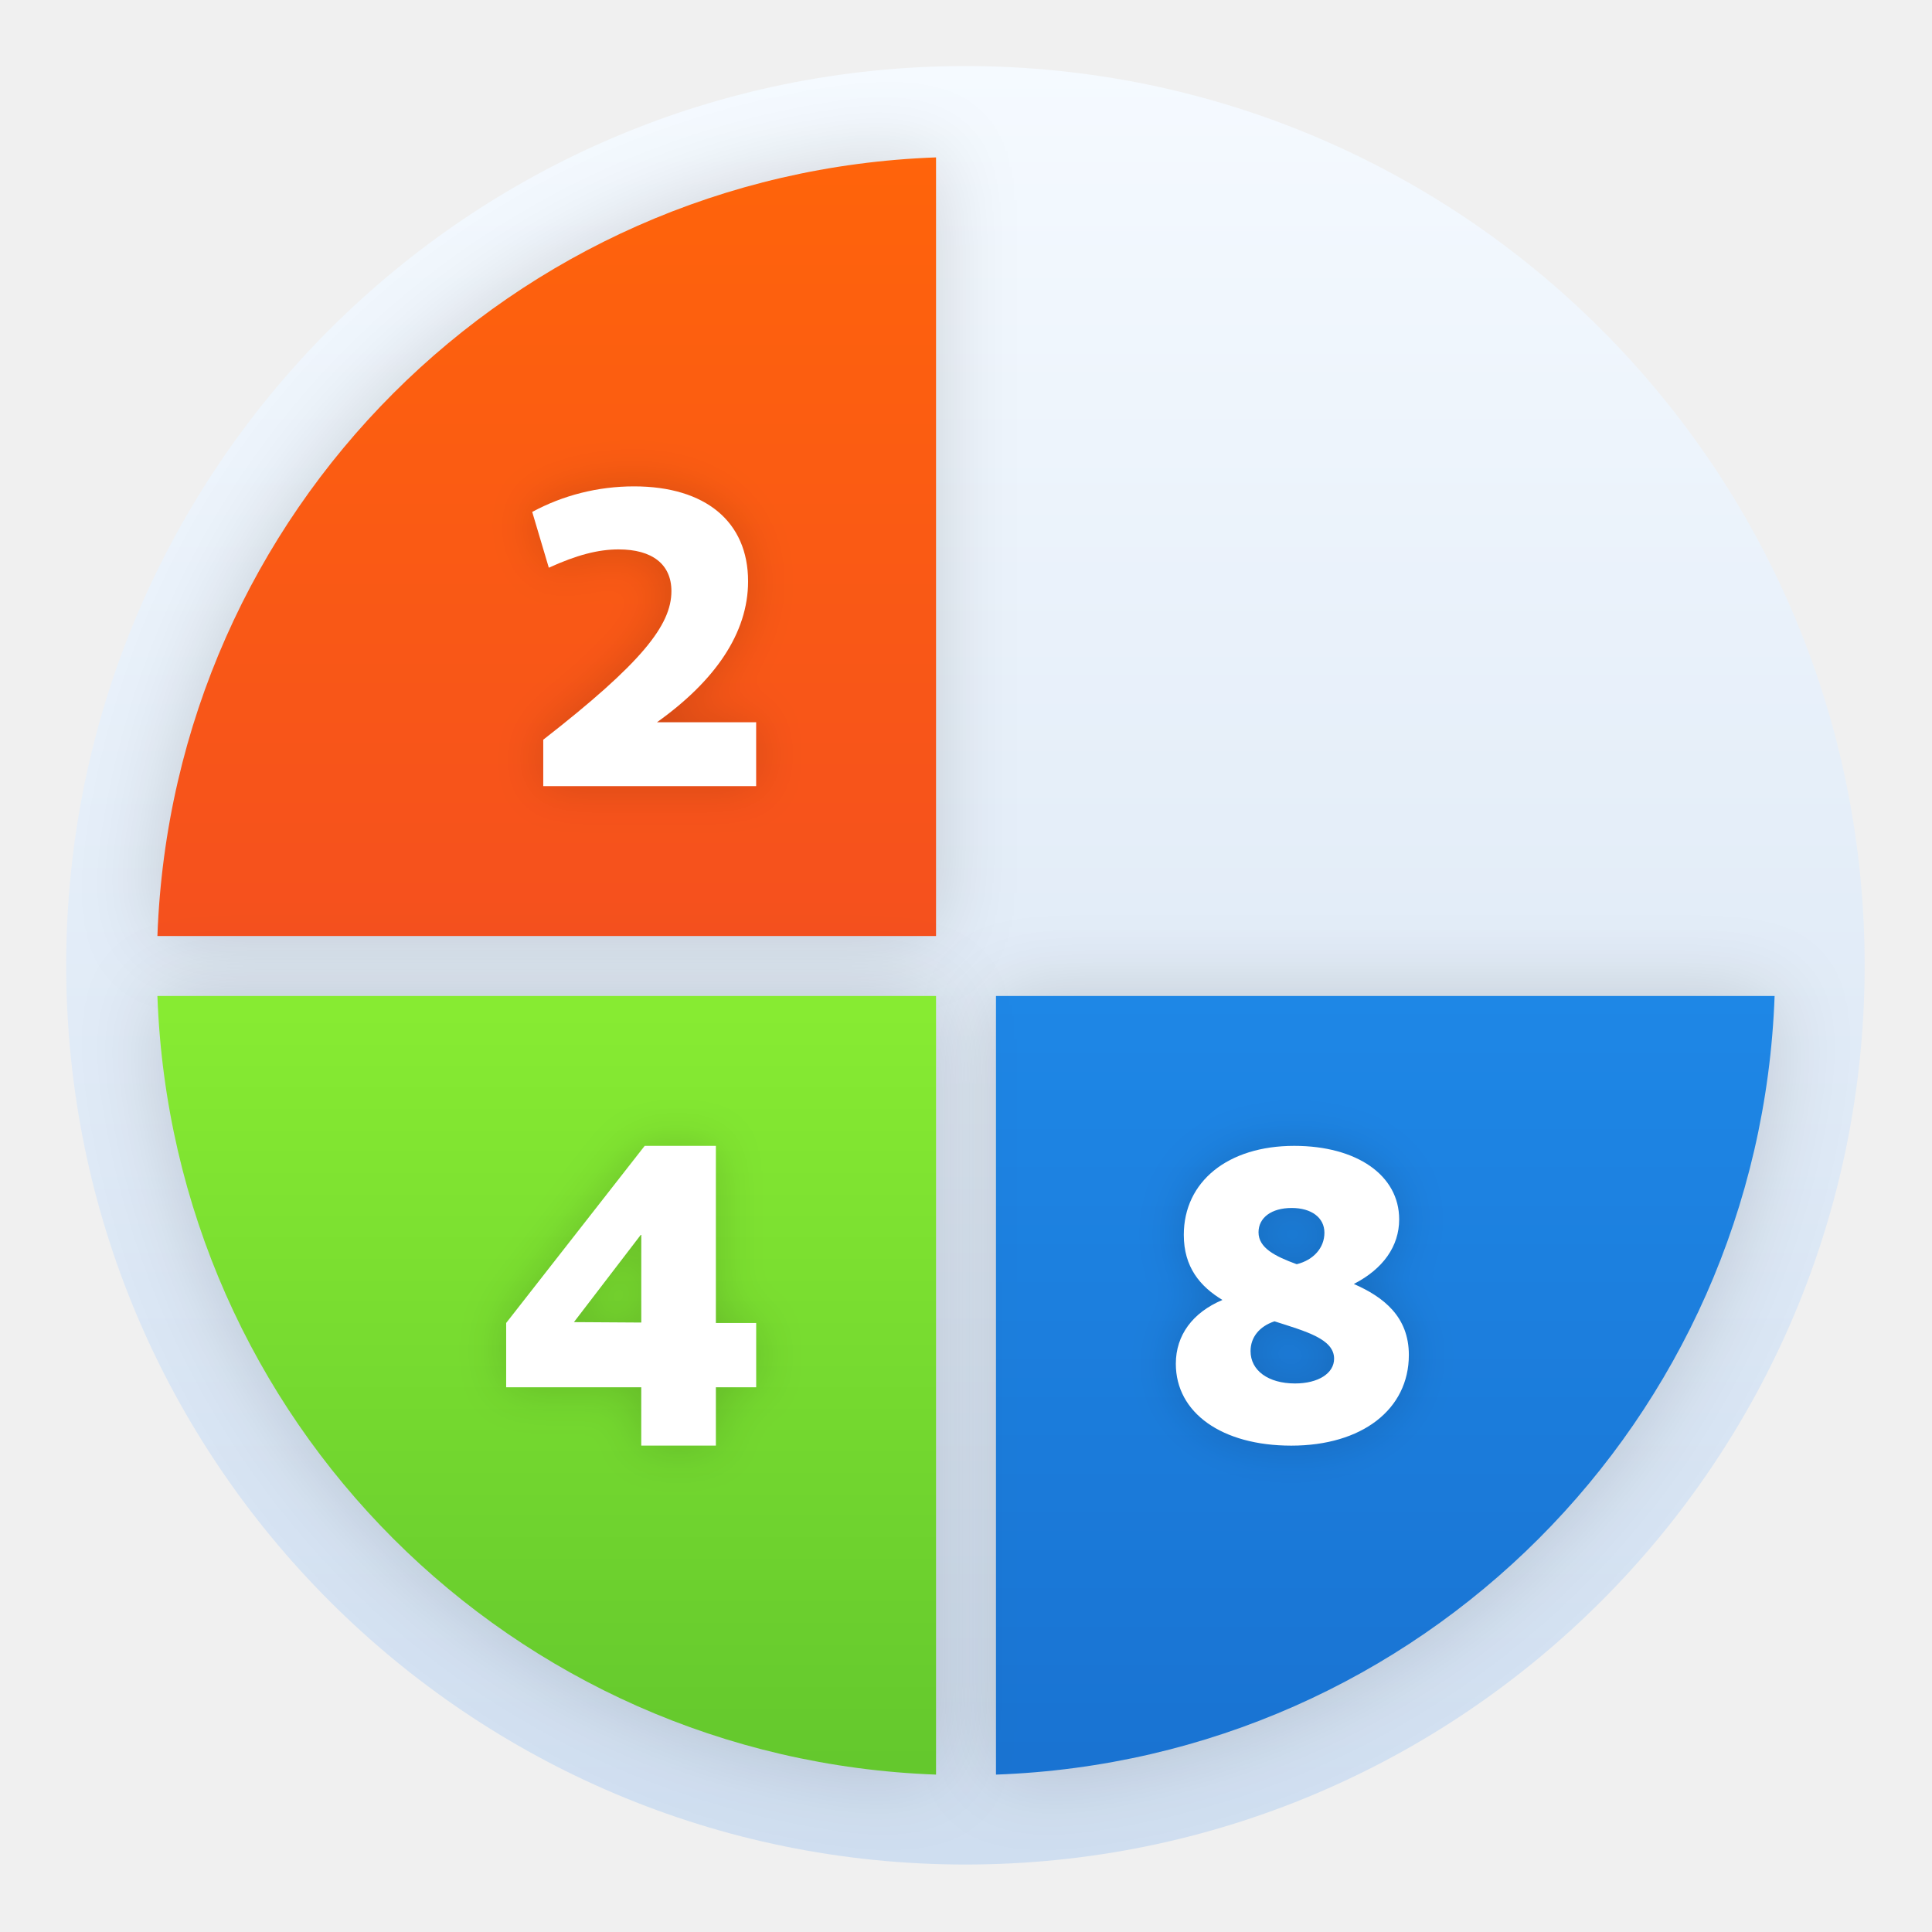
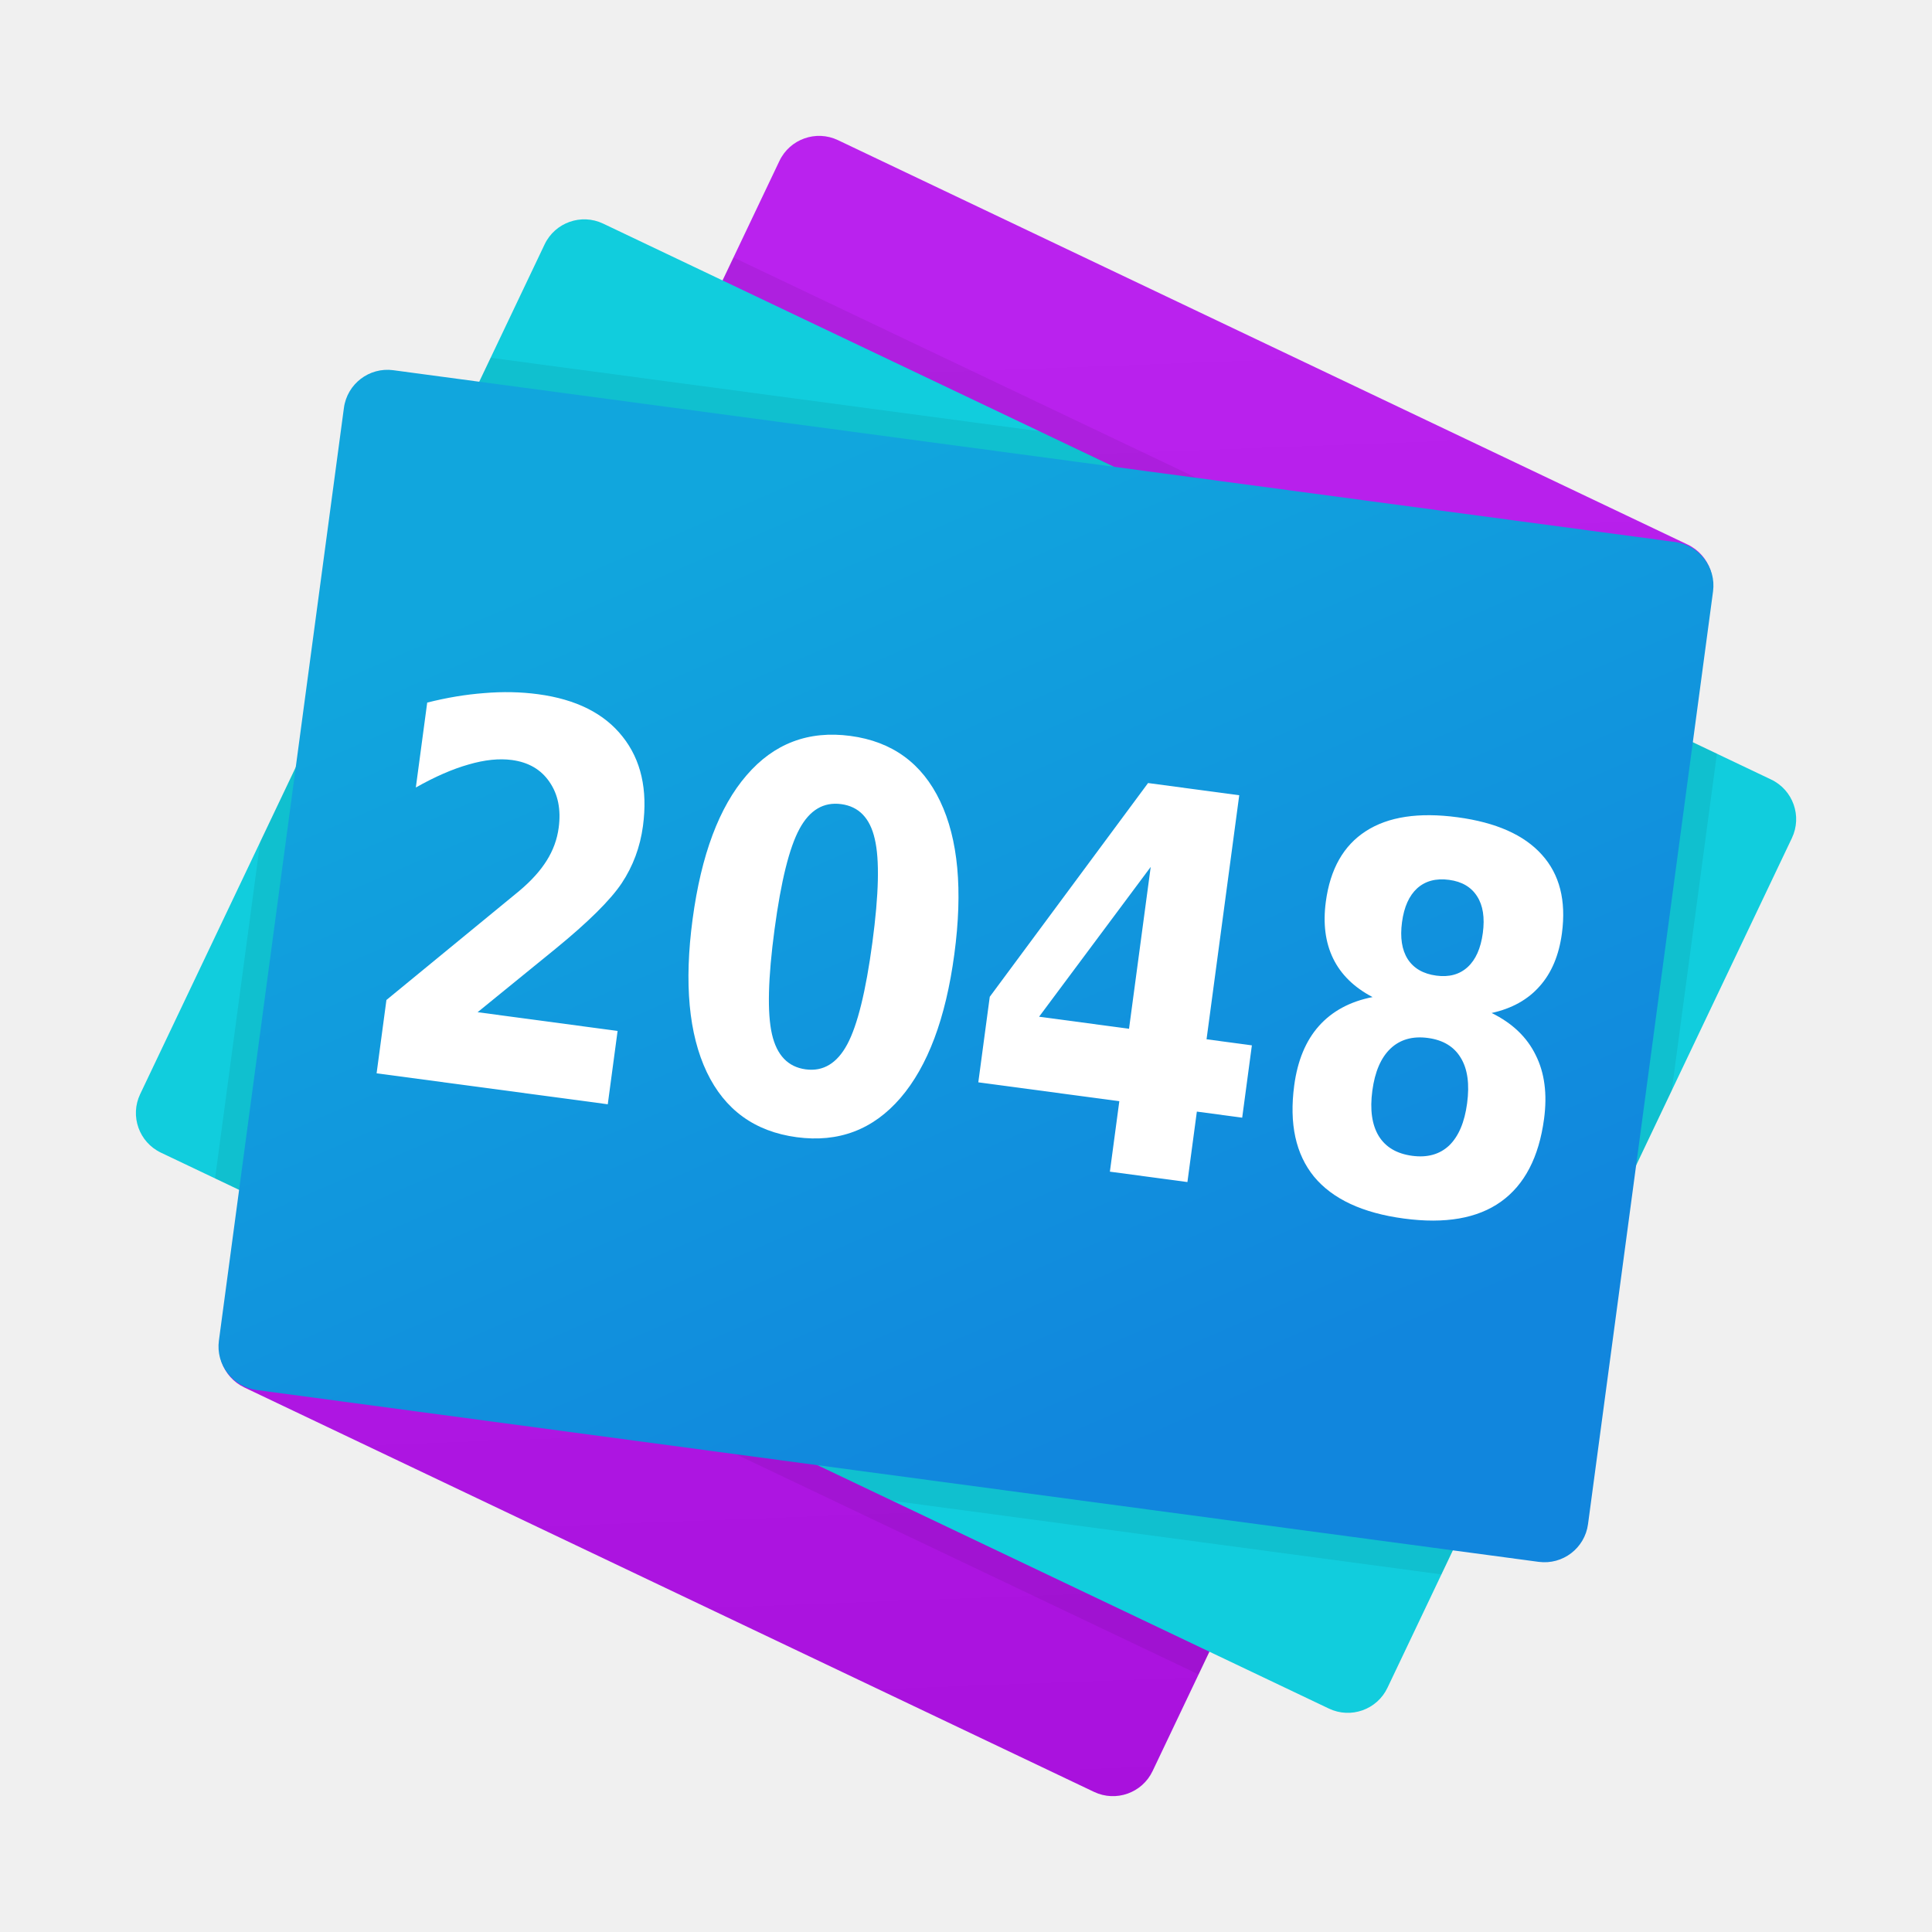
- <svg xmlns="http://www.w3.org/2000/svg" width="64" height="64" version="1.1">
-   <defs>
-     <linearGradient id="b" x1="410.79" x2="410.79" y1="546.47" y2="501.28" gradientTransform="matrix(1.2084,0,0,1.2084,-461.94,-601.1)" gradientUnits="userSpaceOnUse">
-       <stop stop-color="#cfdef0" offset="0" />
-       <stop stop-color="#f5faff" offset="1" />
+ <svg xmlns="http://www.w3.org/2000/svg" xmlns:xlink="http://www.w3.org/1999/xlink" width="64" height="64" viewBox="0 0 16.933 16.933" version="1.1" id="svg8">
+   <defs id="defs2">
+     <linearGradient id="linearGradient835">
+       <stop style="stop-color:#11a6dd;stop-opacity:1;" offset="0" id="stop831" />
+       <stop style="stop-color:#1186dd;stop-opacity:1" offset="1" id="stop833" />
    </linearGradient>
-     <linearGradient id="linearGradient905" x1="25.093" x2="25.093" y1="31.228" y2="4.614" gradientUnits="userSpaceOnUse">
-       <stop stop-color="#f5501e" offset="0" />
-       <stop stop-color="#ff640a" offset="1" />
+     <linearGradient id="linearGradient827">
+       <stop style="stop-color:#a911dd;stop-opacity:1;" offset="0" id="stop823" />
+       <stop style="stop-color:#ba22ee;stop-opacity:1" offset="1" id="stop825" />
    </linearGradient>
-     <linearGradient id="linearGradient913" x1="26.502" x2="26.502" y1="58.559" y2="33.547" gradientUnits="userSpaceOnUse">
-       <stop stop-color="#64c82d" offset="0" />
-       <stop stop-color="#87eb32" offset="1" />
-     </linearGradient>
-     <linearGradient id="linearGradient921" x1="42.579" x2="42.579" y1="58.516" y2="32.964" gradientUnits="userSpaceOnUse">
-       <stop stop-color="#1973d2" offset="0" />
-       <stop stop-color="#1e87e6" offset="1" />
-     </linearGradient>
-     <filter id="filter1025" x="-.125" y="-.125" width="1.249" height="1.249" color-interpolation-filters="sRGB">
-       <feGaussianBlur stdDeviation="1.349" />
-     </filter>
-     <filter id="filter1029" x="-.125" y="-.125" width="1.249" height="1.249" color-interpolation-filters="sRGB">
-       <feGaussianBlur stdDeviation="1.349" />
-     </filter>
-     <filter id="filter1033" x="-.125" y="-.125" width="1.249" height="1.249" color-interpolation-filters="sRGB">
-       <feGaussianBlur stdDeviation="1.349" />
-     </filter>
-     <filter id="filter1139" x="-.249" y="-.186" width="1.499" height="1.373" color-interpolation-filters="sRGB">
-       <feGaussianBlur stdDeviation="0.776" />
-     </filter>
-     <filter id="filter1143" x="-.24" y="-.186" width="1.479" height="1.373" color-interpolation-filters="sRGB">
-       <feGaussianBlur stdDeviation="0.776" />
-     </filter>
-     <filter id="filter1147" x="-.223" y="-.186" width="1.447" height="1.373" color-interpolation-filters="sRGB">
-       <feGaussianBlur stdDeviation="0.776" />
-     </filter>
+     <linearGradient xlink:href="#linearGradient827" id="linearGradient829" x1="-259.393" y1="145.938" x2="-233.308" y2="132.311" gradientUnits="userSpaceOnUse" gradientTransform="matrix(0.4432389,0,0,0.4432389,-132.6798,64.19361)" />
+     <linearGradient xlink:href="#linearGradient835" id="linearGradient837" x1="47.069" y1="267.52" x2="57.786" y2="285.223" gradientUnits="userSpaceOnUse" gradientTransform="matrix(0.4432389,0,0,0.4432389,20.51326,145.9588)" />
  </defs>
-   <g transform="matrix(1.0909 0 0 1.0909 -2.9091 -2.9091)">
-     <rect x="4.677" y="4.673" width="54.612" height="54.612" ry="27.306" fill="url(#b)" stroke-width=".921" />
-     <g transform="matrix(.91025 0 0 .91025 2.8725 2.8723)" stroke-width=".531">
-       <path d="m31 5.025c-14.158 0.511-25.463 11.816-25.975 25.975h25.975z" enable-background="new" filter="url(#filter1025)" opacity=".15" />
-       <path d="m31 5.025c-14.158 0.511-25.463 11.816-25.975 25.975h25.975z" enable-background="new" fill="url(#linearGradient905)" />
-       <path d="m33 33v25.975c14.158-0.511 25.463-11.816 25.975-25.975z" enable-background="new" filter="url(#filter1029)" opacity=".15" />
-       <path d="m33 33v25.975c14.158-0.511 25.463-11.816 25.975-25.975z" enable-background="new" fill="url(#linearGradient921)" />
-       <path d="m5.025 33c0.511 14.158 11.816 25.463 25.975 25.975v-25.975z" enable-background="new" filter="url(#filter1033)" opacity=".15" />
-       <path d="m5.025 33c0.511 14.158 11.816 25.463 25.975 25.975v-25.975z" enable-background="new" fill="url(#linearGradient913)" />
+   <g id="layer1" transform="translate(0,-263.1333)">
+     <rect transform="rotate(-64.5471)" ry="0.385" rx="0.385" y="119.861" x="-247.653" height="9.018" width="12.107" id="rect819" style="fill:url(#linearGradient829);fill-opacity:1;stroke:none;stroke-width:0.023;stroke-linecap:round;stroke-linejoin:round;stroke-miterlimit:4;stroke-dasharray:none;stroke-dashoffset:0;stroke-opacity:1;paint-order:fill markers stroke" />
+     <path style="color:#000000;font-style:normal;font-variant:normal;font-weight:normal;font-stretch:normal;font-size:medium;line-height:normal;font-family:sans-serif;font-variant-ligatures:normal;font-variant-position:normal;font-variant-caps:normal;font-variant-numeric:normal;font-variant-alternates:normal;font-feature-settings:normal;text-indent:0;text-align:start;text-decoration:none;text-decoration-line:none;text-decoration-style:solid;text-decoration-color:#000000;letter-spacing:normal;word-spacing:normal;text-transform:none;writing-mode:lr-tb;direction:ltr;text-orientation:mixed;dominant-baseline:auto;baseline-shift:baseline;text-anchor:start;white-space:normal;shape-padding:0;clip-rule:nonzero;display:inline;overflow:visible;visibility:visible;isolation:auto;mix-blend-mode:normal;color-interpolation:sRGB;color-interpolation-filters:linearRGB;solid-color:#000000;solid-opacity:1;vector-effect:none;fill:#000000;fill-opacity:0.063;fill-rule:nonzero;stroke:none;stroke-width:0.443;stroke-linecap:round;stroke-linejoin:round;stroke-miterlimit:4;stroke-dasharray:none;stroke-dashoffset:0;stroke-opacity:1;paint-order:fill markers stroke;color-rendering:auto;image-rendering:auto;shape-rendering:auto;text-rendering:auto;enable-background:accumulate" d="m 6.429,265.39 -0.191,0.4 8.143,3.876 0.191,-0.4 z m -3.876,8.143 -0.191,0.4 8.143,3.876 0.19,-0.4 z" id="rect846" />
+     <rect style="fill:#11cddd;fill-opacity:1;stroke:none;stroke-width:0.023;stroke-linecap:round;stroke-linejoin:round;stroke-miterlimit:4;stroke-dasharray:none;stroke-dashoffset:0;stroke-opacity:1;paint-order:fill markers stroke" id="rect821" width="12.107" height="9.018" x="-130.424" y="-246.109" rx="0.385" ry="0.385" transform="rotate(-154.5471)" />
+     <path style="color:#000000;font-style:normal;font-variant:normal;font-weight:normal;font-stretch:normal;font-size:medium;line-height:normal;font-family:sans-serif;font-variant-ligatures:normal;font-variant-position:normal;font-variant-caps:normal;font-variant-numeric:normal;font-variant-alternates:normal;font-feature-settings:normal;text-indent:0;text-align:start;text-decoration:none;text-decoration-line:none;text-decoration-style:solid;text-decoration-color:#000000;letter-spacing:normal;word-spacing:normal;text-transform:none;writing-mode:lr-tb;direction:ltr;text-orientation:mixed;dominant-baseline:auto;baseline-shift:baseline;text-anchor:start;white-space:normal;shape-padding:0;clip-rule:nonzero;display:inline;overflow:visible;visibility:visible;isolation:auto;mix-blend-mode:normal;color-interpolation:sRGB;color-interpolation-filters:linearRGB;solid-color:#000000;solid-opacity:1;vector-effect:none;fill:#000000;fill-opacity:0.063;fill-rule:nonzero;stroke:none;stroke-width:0.443;stroke-linecap:round;stroke-linejoin:round;stroke-miterlimit:4;stroke-dasharray:none;stroke-dashoffset:0;stroke-opacity:1;paint-order:fill markers stroke;color-rendering:auto;image-rendering:auto;shape-rendering:auto;text-rendering:auto;enable-background:accumulate" d="m 4.3,266.269 -0.2,0.42 6.321,0.847 -1.308,-0.623 z m -1.396,2.932 -0.623,1.308 -0.396,2.952 0.42,0.2 z m 11.723,0.337 -0.598,4.461 0.623,-1.308 0.396,-2.953 z m -8.113,6.126 1.308,0.623 4.811,0.645 0.2,-0.42 z" id="rect839" />
+     <rect style="fill:url(#linearGradient837);fill-opacity:1;stroke:none;stroke-width:0.023;stroke-linecap:round;stroke-linejoin:round;stroke-miterlimit:4;stroke-dasharray:none;stroke-dashoffset:0;stroke-opacity:1;paint-order:fill markers stroke" id="rect815" width="12.107" height="9.018" x="38.419" y="263.559" rx="0.385" ry="0.385" transform="rotate(7.634156)" />
+     <g aria-label="2048" transform="matrix(0.8988776,0.1204196,-0.1464101,1.092884,0,0)" id="text855" style="font-style:normal;font-variant:normal;font-weight:bold;font-stretch:normal;font-size:4.254px;line-height:125%;font-family:'Source Sans Pro';-inkscape-font-specification:'Source Sans Pro Bold';letter-spacing:0px;word-spacing:0px;fill:#ffffff;fill-opacity:1;stroke:none;stroke-width:0.106px;stroke-linecap:butt;stroke-linejoin:miter;stroke-opacity:1">
+       <path d="m 44.399,243.995 h 1.365 v 0.588 H 43.51 v -0.588 l 1.132,-0.999 q 0.152,-0.137 0.224,-0.268 0.073,-0.131 0.073,-0.272 0,-0.218 -0.147,-0.351 -0.145,-0.133 -0.388,-0.133 -0.187,0 -0.409,0.081 -0.222,0.079 -0.476,0.237 v -0.681 q 0.27,-0.089 0.534,-0.135 0.264,-0.048 0.517,-0.048 0.557,0 0.864,0.245 0.31,0.245 0.31,0.683 0,0.253 -0.131,0.474 -0.131,0.218 -0.55,0.586 z" style="font-style:normal;font-variant:normal;font-weight:bold;font-stretch:normal;font-family:'Source Sans Pro';-inkscape-font-specification:'Source Sans Pro Bold';fill:#ffffff;fill-opacity:1;stroke-width:0.106px" id="path899" />
+       <path d="m 48.091,243.029 q 0,-0.582 -0.11,-0.818 -0.108,-0.239 -0.366,-0.239 -0.258,0 -0.368,0.239 -0.11,0.237 -0.11,0.818 0,0.588 0.11,0.829 0.11,0.241 0.368,0.241 0.256,0 0.366,-0.241 0.11,-0.241 0.11,-0.829 z m 0.8,0.006 q 0,0.771 -0.332,1.19 -0.332,0.418 -0.943,0.418 -0.613,0 -0.945,-0.418 -0.332,-0.42 -0.332,-1.19 0,-0.773 0.332,-1.19 0.332,-0.42 0.945,-0.42 0.611,0 0.943,0.42 0.332,0.418 0.332,1.19 z" style="font-style:normal;font-variant:normal;font-weight:bold;font-stretch:normal;font-family:'Source Sans Pro';-inkscape-font-specification:'Source Sans Pro Bold';fill:#ffffff;fill-opacity:1;stroke-width:0.106px" id="path901" />
+       <path d="m 50.66,242.14 -0.877,1.298 h 0.877 z m -0.133,-0.658 h 0.889 v 1.957 h 0.442 v 0.58 h -0.442 v 0.565 h -0.756 v -0.565 h -1.375 v -0.686 z" style="font-style:normal;font-variant:normal;font-weight:bold;font-stretch:normal;font-family:'Source Sans Pro';-inkscape-font-specification:'Source Sans Pro Bold';fill:#ffffff;fill-opacity:1;stroke-width:0.106px" id="path903" />
+       <path d="m 53.535,243.195 q -0.224,0 -0.345,0.123 -0.12,0.123 -0.12,0.351 0,0.229 0.12,0.351 0.12,0.12 0.345,0.12 0.222,0 0.341,-0.12 0.118,-0.123 0.118,-0.351 0,-0.231 -0.118,-0.351 -0.118,-0.123 -0.341,-0.123 z m -0.584,-0.264 q -0.283,-0.085 -0.426,-0.262 -0.143,-0.177 -0.143,-0.44 0,-0.393 0.293,-0.598 0.293,-0.206 0.86,-0.206 0.563,0 0.856,0.206 0.293,0.204 0.293,0.598 0,0.264 -0.145,0.44 -0.143,0.177 -0.426,0.262 0.316,0.087 0.476,0.285 0.162,0.195 0.162,0.494 0,0.461 -0.307,0.698 -0.305,0.235 -0.908,0.235 -0.604,0 -0.914,-0.235 -0.307,-0.237 -0.307,-0.698 0,-0.299 0.16,-0.494 0.162,-0.197 0.478,-0.285 z m 0.187,-0.621 q 0,0.185 0.102,0.285 0.104,0.1 0.295,0.1 0.187,0 0.289,-0.1 0.102,-0.1 0.102,-0.285 0,-0.185 -0.102,-0.283 -0.102,-0.1 -0.289,-0.1 -0.191,0 -0.295,0.1 -0.102,0.1 -0.102,0.283 z" style="font-style:normal;font-variant:normal;font-weight:bold;font-stretch:normal;font-family:'Source Sans Pro';-inkscape-font-specification:'Source Sans Pro Bold';fill:#ffffff;fill-opacity:1;stroke-width:0.106px" id="path905" />
    </g>
-     <path transform="matrix(.91025 0 0 .91025 2.8725 2.8723)" d="m21.69 23.869c1.932-1.378 3.04-2.969 3.04-4.702 0-1.989-1.421-3.168-3.807-3.168-1.207 0-2.372 0.298-3.395 0.852l0.554 1.861c0.938-0.426 1.648-0.611 2.33-0.611 1.122 0 1.761 0.497 1.761 1.392 0 1.136-0.994 2.401-4.276 4.957v1.548h7.102v-2.131z" enable-background="new" filter="url(#filter1139)" opacity=".15" stroke-width=".38px" style="font-feature-settings:normal;font-variant-caps:normal;font-variant-ligatures:normal;font-variant-numeric:normal" />
-     <path d="m22.616 24.599c1.758-1.254 2.767-2.702 2.767-4.28 0-1.81-1.293-2.883-3.465-2.883-1.099 0-2.159 0.272-3.09 0.776l0.504 1.694c0.853-0.388 1.5-0.556 2.12-0.556 1.022 0 1.603 0.453 1.603 1.267 0 1.034-0.905 2.185-3.892 4.512v1.409h6.465v-1.94z" enable-background="new" fill="#fff" stroke-width=".346px" style="font-feature-settings:normal;font-variant-caps:normal;font-variant-ligatures:normal;font-variant-numeric:normal" />
-     <path transform="matrix(.91025 0 0 .91025 2.8725 2.8723)" d="m44.938 42.608c0.98-0.504 1.513-1.26 1.513-2.157 0-1.471-1.415-2.451-3.501-2.451-2.213 0-3.683 1.19-3.683 2.969 0 1.078 0.546 1.723 1.288 2.171-0.994 0.42-1.555 1.177-1.555 2.129 0 1.639 1.541 2.731 3.852 2.731 2.353 0 3.921-1.204 3.921-3.025 0-1.274-0.84-1.933-1.835-2.367zm-2.073-2.535c0.658 0 1.093 0.322 1.093 0.826 0 0.504-0.364 0.91-0.924 1.05-0.728-0.266-1.274-0.546-1.274-1.064 0-0.49 0.434-0.812 1.106-0.812zm0.112 5.854c-0.896 0-1.485-0.434-1.485-1.078 0-0.462 0.294-0.826 0.798-0.994 1.05 0.336 1.989 0.588 1.989 1.246 0 0.49-0.532 0.826-1.302 0.826z" enable-background="new" filter="url(#filter1143)" opacity=".15" stroke-width=".375px" style="font-feature-settings:normal;font-variant-caps:normal;font-variant-ligatures:normal;font-variant-numeric:normal" />
-     <path d="m43.777 41.656c0.892-0.459 1.377-1.147 1.377-1.963 0-1.339-1.288-2.231-3.187-2.231-2.014 0-3.353 1.084-3.353 2.703 0 0.982 0.497 1.568 1.173 1.976-0.905 0.382-1.415 1.071-1.415 1.938 0 1.492 1.402 2.486 3.506 2.486 2.142 0 3.57-1.096 3.57-2.754 0-1.16-0.765-1.759-1.67-2.155zm-1.887-2.308c0.599 0 0.994 0.293 0.994 0.752 0 0.459-0.331 0.829-0.841 0.956-0.663-0.242-1.16-0.497-1.16-0.969 0-0.446 0.395-0.739 1.007-0.739zm0.102 5.329c-0.816 0-1.351-0.395-1.351-0.982 0-0.421 0.268-0.752 0.727-0.905 0.956 0.306 1.81 0.535 1.81 1.135 0 0.446-0.484 0.752-1.186 0.752z" enable-background="new" fill="#fff" stroke-width=".341px" style="font-feature-settings:normal;font-variant-caps:normal;font-variant-ligatures:normal;font-variant-numeric:normal" />
-     <path transform="matrix(.91025 0 0 .91025 2.8725 2.8723)" d="m25 43.908h-1.345v-5.908h-2.375l-4.621 5.908v2.146h4.506v1.946h2.489v-1.946h1.345zm-6.08-0.029 2.246-2.933v2.947z" enable-background="new" filter="url(#filter1147)" opacity=".15" stroke-width=".383px" style="font-feature-settings:normal;font-variant-caps:normal;font-variant-ligatures:normal;font-variant-numeric:normal" />
-     <path d="m25.629 42.84h-1.224v-5.378h-2.162l-4.206 5.378v1.953h4.102v1.771h2.266v-1.771h1.224zm-5.534-0.026 2.045-2.67v2.683z" enable-background="new" fill="#fff" stroke-width=".349px" style="font-feature-settings:normal;font-variant-caps:normal;font-variant-ligatures:normal;font-variant-numeric:normal" />
  </g>
</svg>
